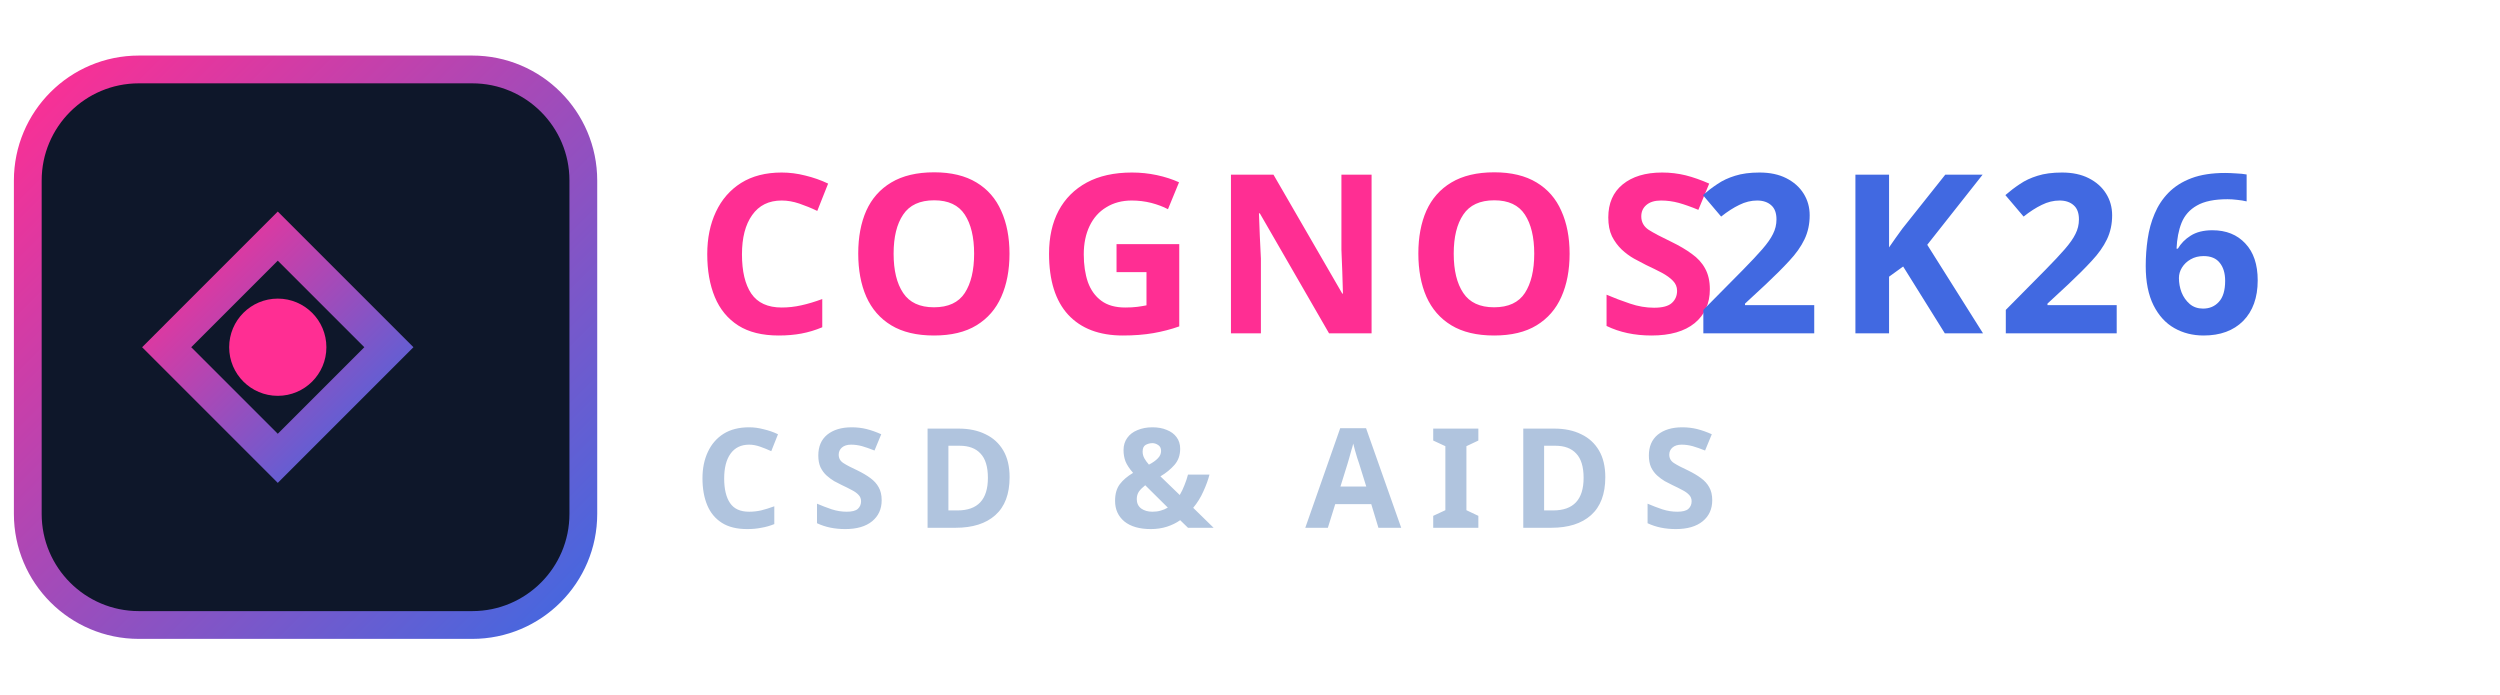
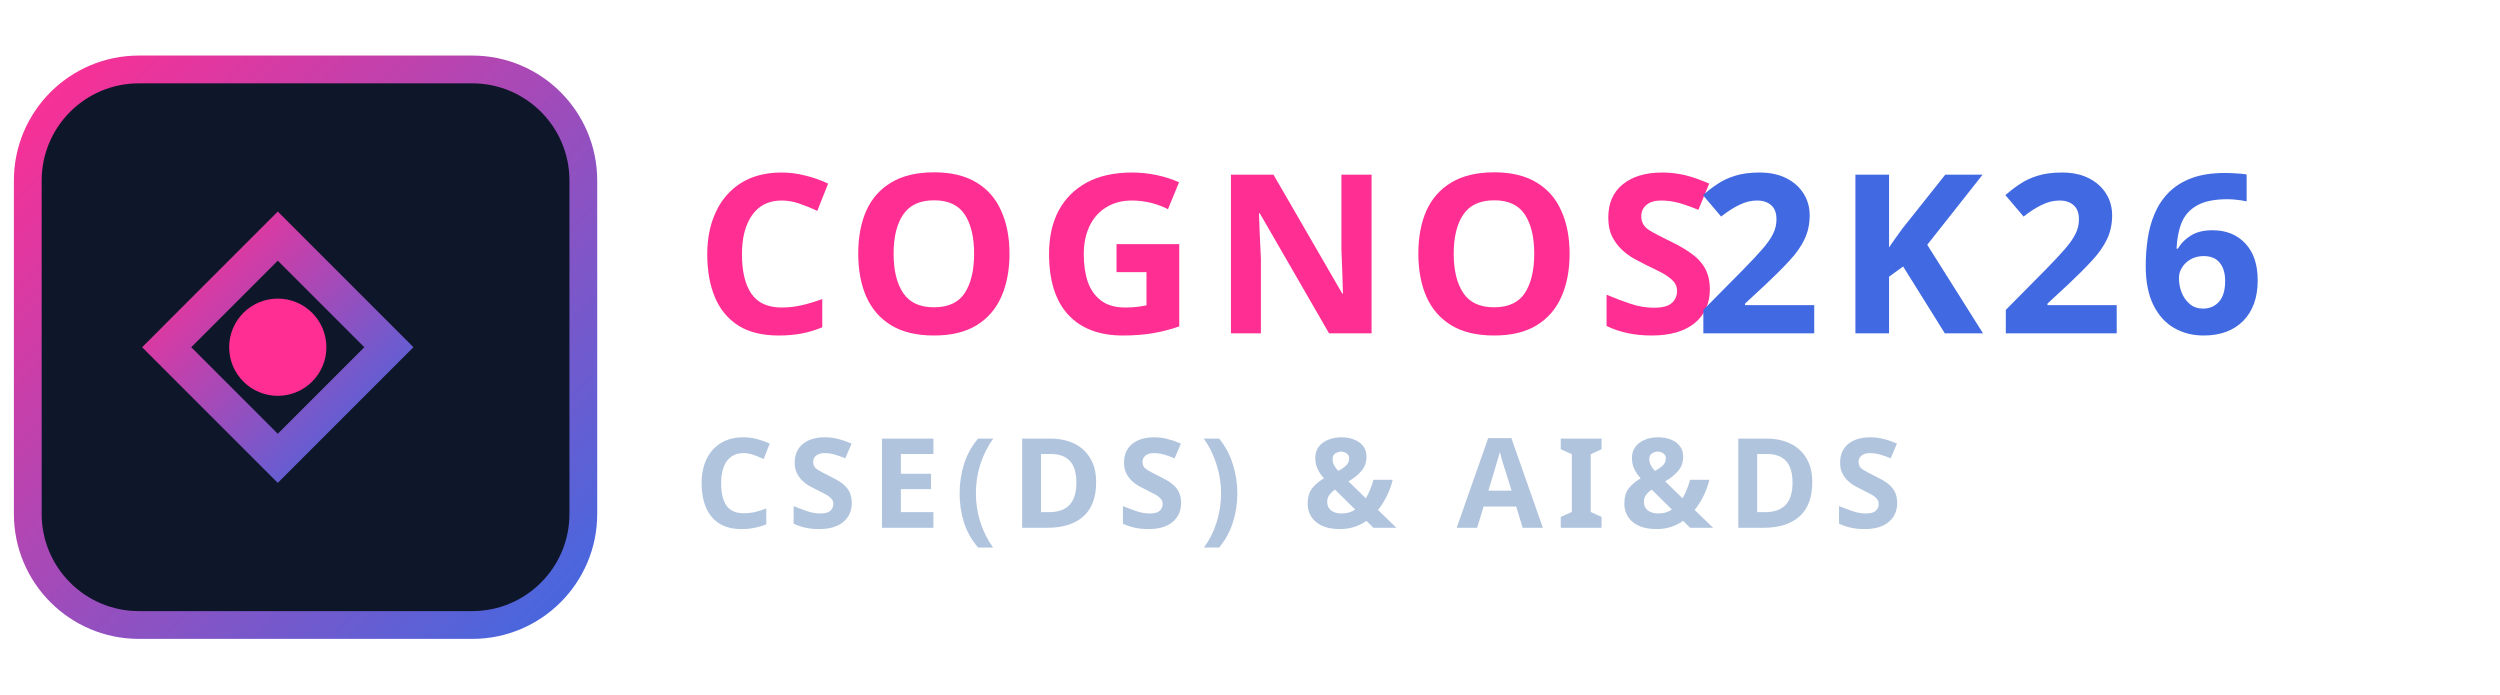
<svg xmlns="http://www.w3.org/2000/svg" viewBox="0 0 180 50" width="180" height="50">
  <defs>
    <linearGradient id="logoGrad" x1="0%" y1="0%" x2="100%" y2="100%">
      <stop offset="0%" stop-color="#FF2E93" />
      <stop offset="100%" stop-color="#4169E1" />
    </linearGradient>
  </defs>
  <rect x="2" y="5" width="40" height="40" rx="8" fill="#0e172a" stroke="url(#logoGrad)" stroke-width="2" />
  <path d="M12 25 L20 17 L28 25 L20 33 Z" fill="none" stroke="url(#logoGrad)" stroke-width="2.5" />
  <circle cx="20" cy="25" r="3.5" fill="#FF2E93" />
  <text x="50" y="24" fill="#FF2E93" font-family="'Space Grotesk', sans-serif" font-size="16" font-weight="800" letter-spacing="1">COGNOS</text>
  <text x="122" y="24" fill="#4169E1" font-family="'Space Grotesk', sans-serif" font-size="16" font-weight="800" letter-spacing="1">2K26</text>
-   <text x="50" y="38" fill="#B0C4DE" font-family="'Plus Jakarta Sans', sans-serif" font-size="10" font-weight="700" letter-spacing="2">CSD &amp; AIDS</text>
+   <text x="50" y="38" fill="#B0C4DE" font-family="'Plus Jakarta Sans', sans-serif" font-size="9" font-weight="700" letter-spacing="1">CSE(DS) &amp; AI&amp;DS</text>
</svg>
